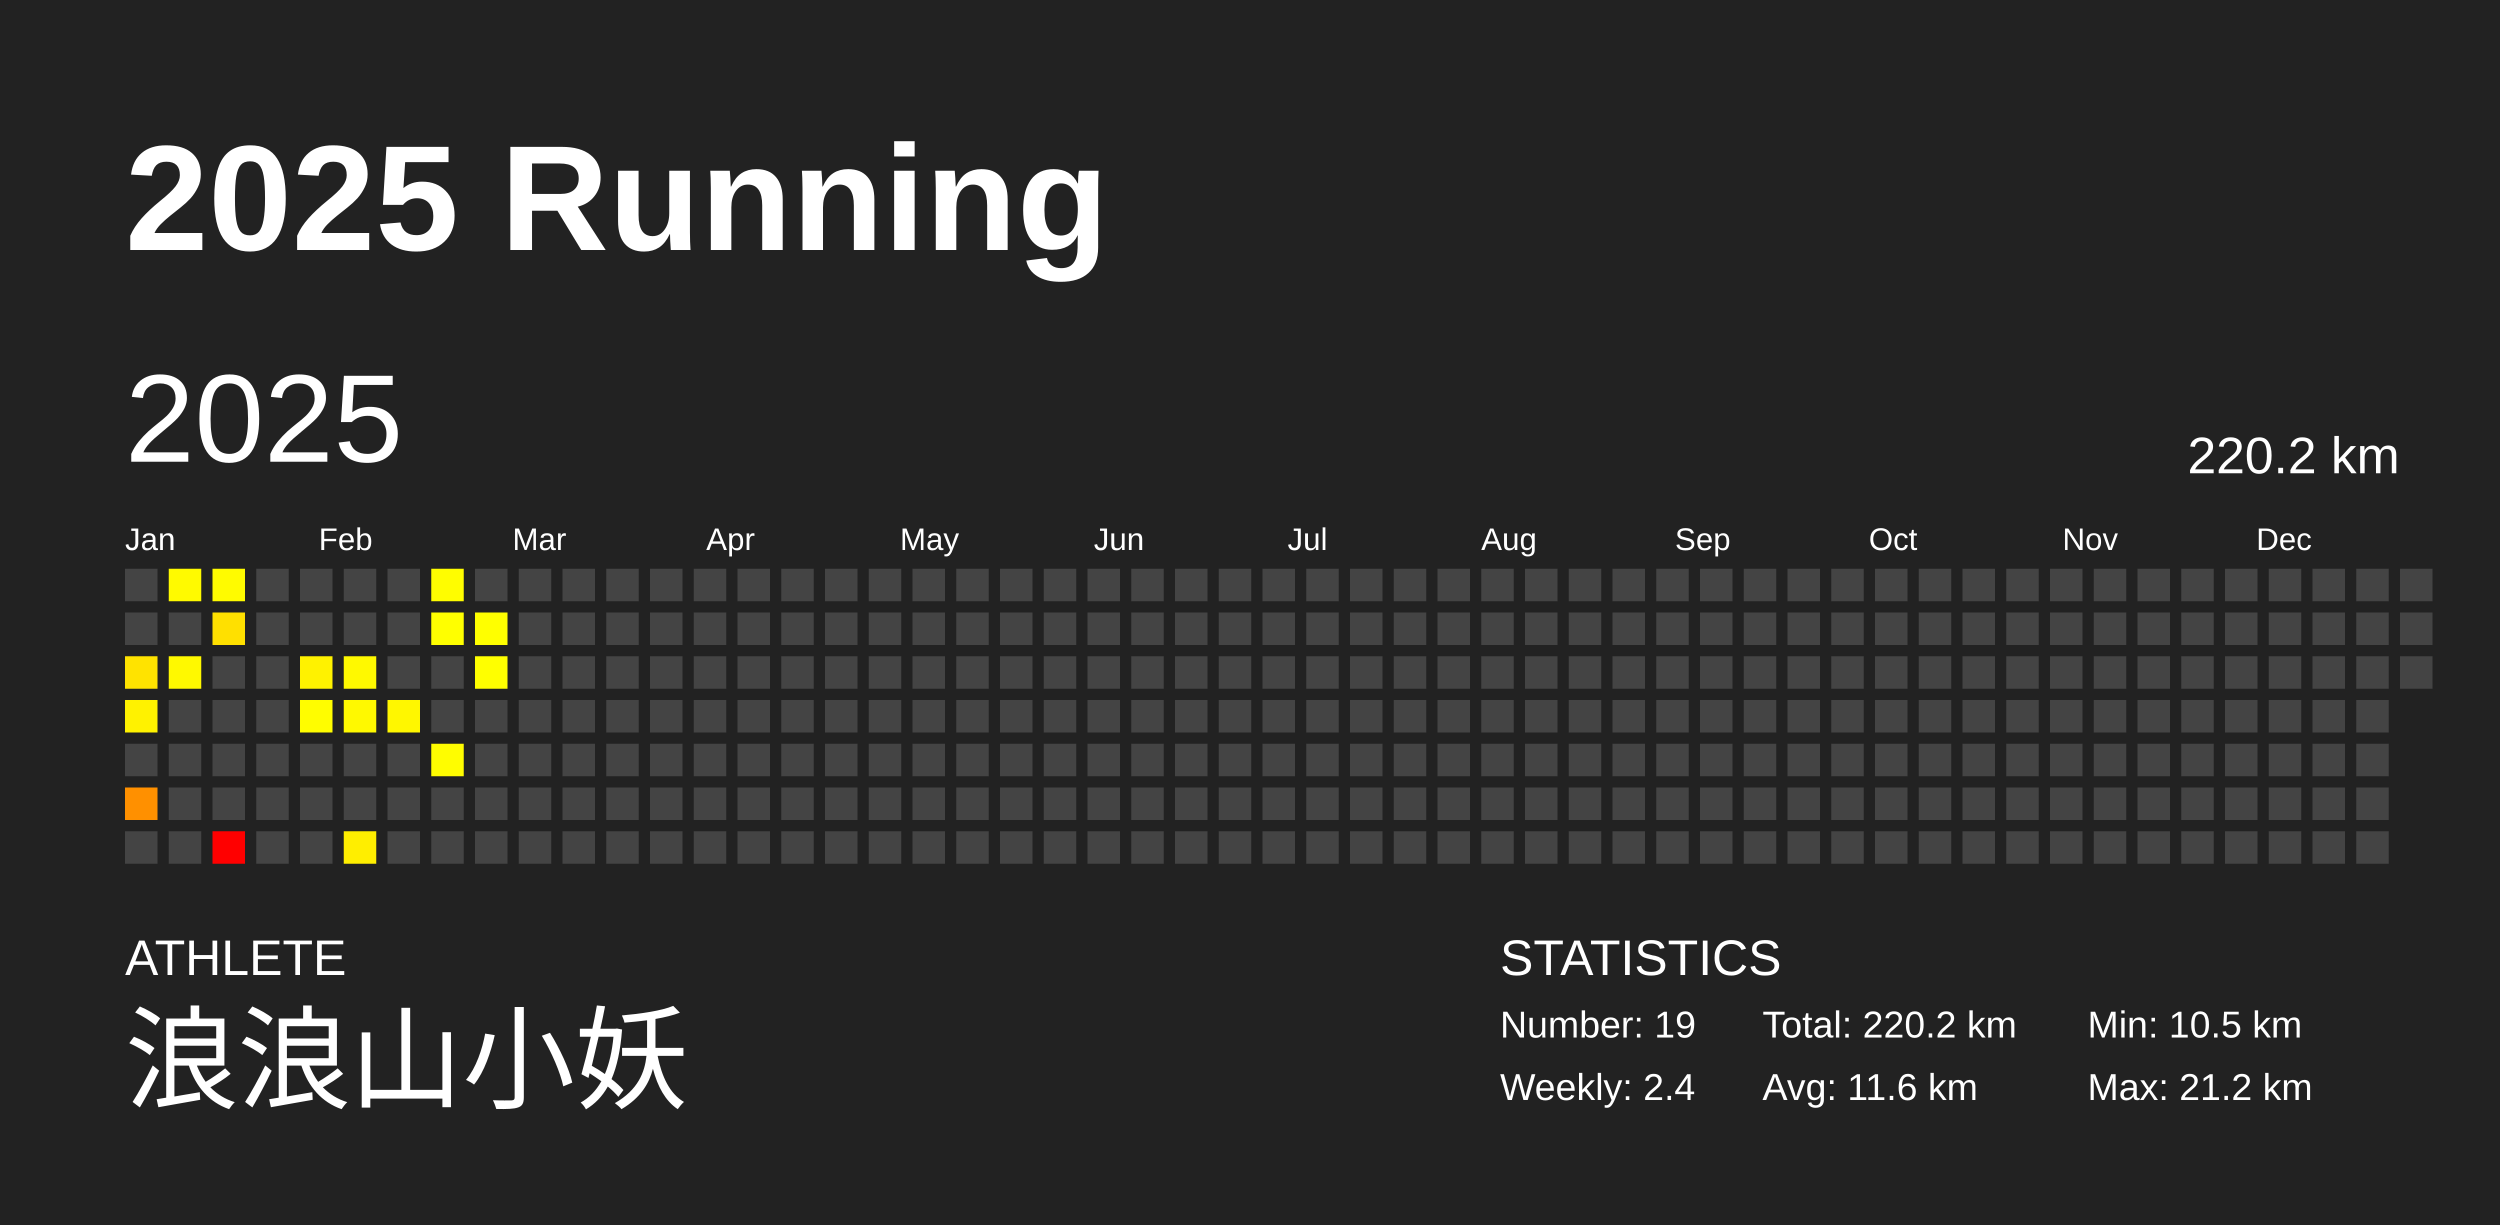
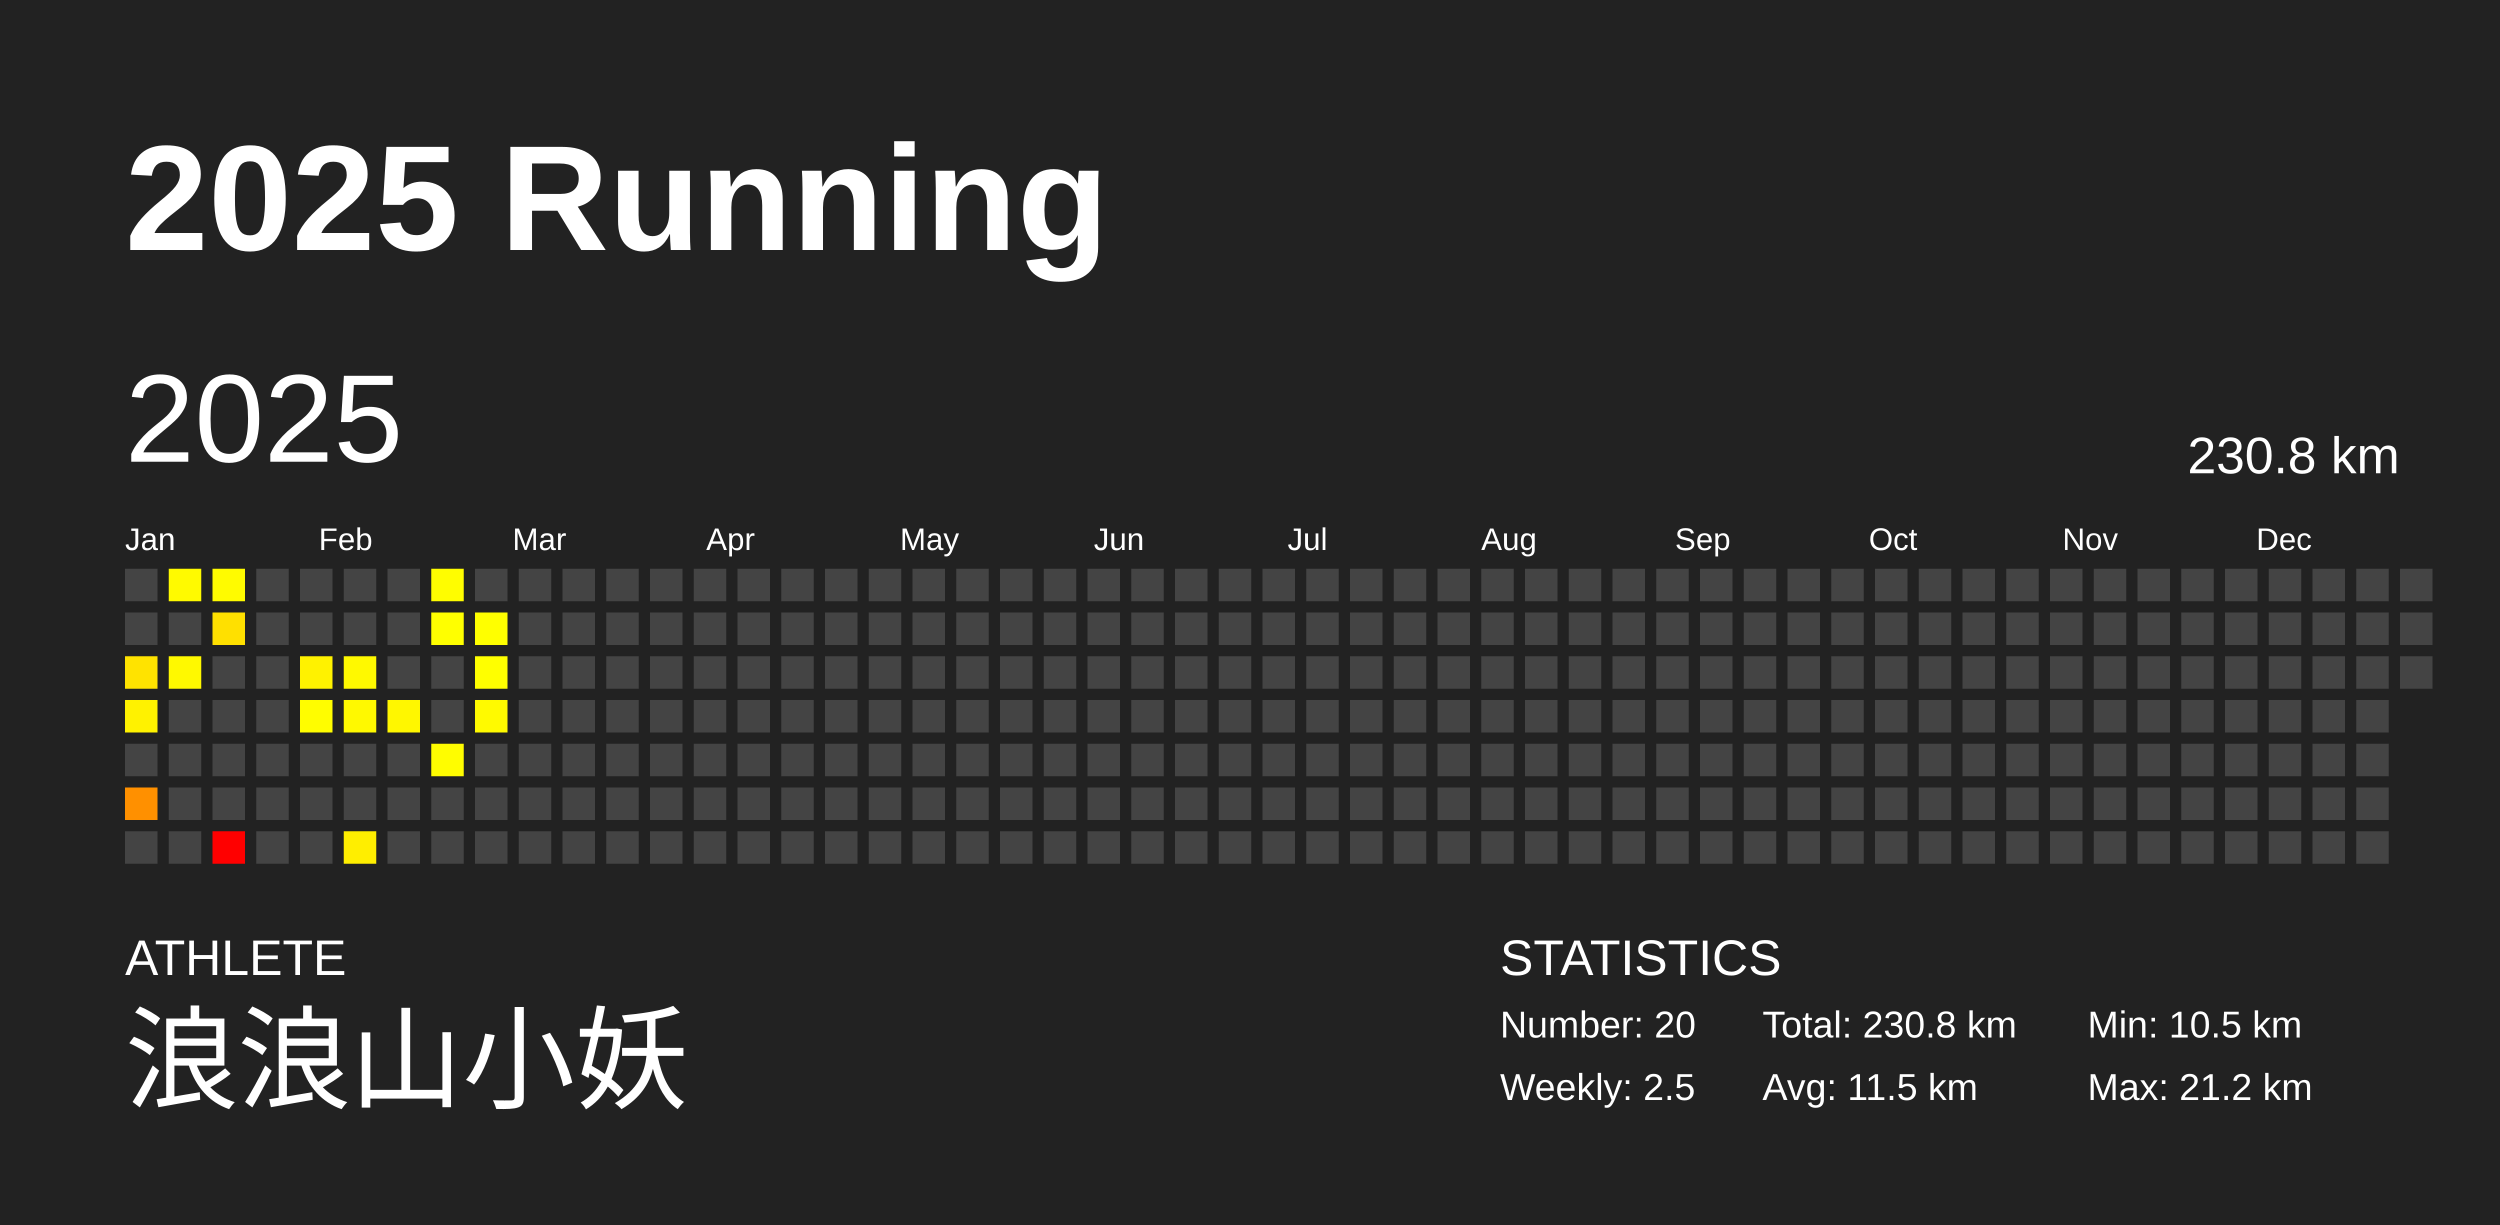
<svg xmlns="http://www.w3.org/2000/svg" baseProfile="full" height="98mm" version="1.1" viewBox="0,0,200,98" width="200mm">
  <defs />
  <rect fill="#222222" height="98" width="200" x="0" y="0" />
  <text fill="#FFFFFF" style="font-size:12px; font-family:Arial; font-weight:bold;" x="10" y="20">2025 Running</text>
  <text fill="#FFFFFF" style="font-size:4px; font-family:Arial" x="10" y="78">ATHLETE</text>
  <text fill="#FFFFFF" style="font-size:9px; font-family:Arial" x="10" y="88">浪浪山小妖</text>
  <text fill="#FFFFFF" style="font-size:4px; font-family:Arial" x="120" y="78">STATISTICS</text>
-   <text fill="#FFFFFF" style="font-size:3px; font-family:Arial" x="120" y="83">Number: 19</text>
-   <text fill="#FFFFFF" style="font-size:3px; font-family:Arial" x="120" y="88">Weekly: 2.4</text>
-   <text fill="#FFFFFF" style="font-size:3px; font-family:Arial" x="141" y="83">Total: 220.2 km</text>
-   <text fill="#FFFFFF" style="font-size:3px; font-family:Arial" x="141" y="88">Avg: 11.6 km</text>
+   <text fill="#FFFFFF" style="font-size:3px; font-family:Arial" x="120" y="83">Number: 20</text>
+   <text fill="#FFFFFF" style="font-size:3px; font-family:Arial" x="120" y="88">Weekly: 2.5</text>
+   <text fill="#FFFFFF" style="font-size:3px; font-family:Arial" x="141" y="83">Total: 230.8 km</text>
+   <text fill="#FFFFFF" style="font-size:3px; font-family:Arial" x="141" y="88">Avg: 11.5 km</text>
  <text fill="#FFFFFF" style="font-size:3px; font-family:Arial" x="167" y="83">Min: 10.5 km</text>
  <text fill="#FFFFFF" style="font-size:3px; font-family:Arial" x="167" y="88">Max: 21.2 km</text>
  <text dominant-baseline="hanging" fill="#FFFFFF" style="font-size:10.0px; font-family:Arial;" x="10" y="30">2025</text>
-   <text dominant-baseline="hanging" fill="#FFFFFF" style="font-size:4.125px; font-family:Arial;" x="175" y="35">220.2 km</text>
+   <text dominant-baseline="hanging" fill="#FFFFFF" style="font-size:4.125px; font-family:Arial;" x="175" y="35">230.8 km</text>
  <text fill="#FFFFFF" style="font-size:2.5px; font-family:Arial" x="10.0" y="44">Jan</text>
  <text fill="#FFFFFF" style="font-size:2.5px; font-family:Arial" x="25.5" y="44">Feb</text>
  <text fill="#FFFFFF" style="font-size:2.5px; font-family:Arial" x="41.0" y="44">Mar</text>
  <text fill="#FFFFFF" style="font-size:2.5px; font-family:Arial" x="56.5" y="44">Apr</text>
  <text fill="#FFFFFF" style="font-size:2.5px; font-family:Arial" x="72.0" y="44">May</text>
  <text fill="#FFFFFF" style="font-size:2.5px; font-family:Arial" x="87.5" y="44">Jun</text>
  <text fill="#FFFFFF" style="font-size:2.5px; font-family:Arial" x="103.0" y="44">Jul</text>
  <text fill="#FFFFFF" style="font-size:2.5px; font-family:Arial" x="118.5" y="44">Aug</text>
  <text fill="#FFFFFF" style="font-size:2.5px; font-family:Arial" x="134.0" y="44">Sep</text>
  <text fill="#FFFFFF" style="font-size:2.5px; font-family:Arial" x="149.5" y="44">Oct</text>
  <text fill="#FFFFFF" style="font-size:2.5px; font-family:Arial" x="165.0" y="44">Nov</text>
  <text fill="#FFFFFF" style="font-size:2.5px; font-family:Arial" x="180.5" y="44">Dec</text>
  <rect fill="#444444" height="2.6" width="2.6" x="10.0" y="45.5" />
  <rect fill="#444444" height="2.6" width="2.6" x="10.0" y="49.0" />
  <rect fill="#ffe300" height="2.6" width="2.6" x="10.0" y="52.5" />
  <rect fill="#fff200" height="2.6" width="2.6" x="10.0" y="56.0" />
  <rect fill="#444444" height="2.6" width="2.6" x="10.0" y="59.5" />
  <rect fill="#ff9000" height="2.6" width="2.6" x="10.0" y="63.0" />
  <rect fill="#444444" height="2.6" width="2.6" x="10.0" y="66.5" />
  <rect fill="#fffa00" height="2.6" width="2.6" x="13.5" y="45.5" />
  <rect fill="#444444" height="2.6" width="2.6" x="13.5" y="49.0" />
  <rect fill="#fff900" height="2.6" width="2.6" x="13.5" y="52.5" />
  <rect fill="#444444" height="2.6" width="2.6" x="13.5" y="56.0" />
  <rect fill="#444444" height="2.6" width="2.6" x="13.5" y="59.5" />
  <rect fill="#444444" height="2.6" width="2.6" x="13.5" y="63.0" />
  <rect fill="#444444" height="2.6" width="2.6" x="13.5" y="66.5" />
  <rect fill="#fffb00" height="2.6" width="2.6" x="17.0" y="45.5" />
  <rect fill="#ffe000" height="2.6" width="2.6" x="17.0" y="49.0" />
  <rect fill="#444444" height="2.6" width="2.6" x="17.0" y="52.5" />
  <rect fill="#444444" height="2.6" width="2.6" x="17.0" y="56.0" />
  <rect fill="#444444" height="2.6" width="2.6" x="17.0" y="59.5" />
  <rect fill="#444444" height="2.6" width="2.6" x="17.0" y="63.0" />
  <rect fill="red" height="2.6" width="2.6" x="17.0" y="66.5" />
  <rect fill="#444444" height="2.6" width="2.6" x="20.5" y="45.5" />
  <rect fill="#444444" height="2.6" width="2.6" x="20.5" y="49.0" />
  <rect fill="#444444" height="2.6" width="2.6" x="20.5" y="52.5" />
  <rect fill="#444444" height="2.6" width="2.6" x="20.5" y="56.0" />
  <rect fill="#444444" height="2.6" width="2.6" x="20.5" y="59.5" />
  <rect fill="#444444" height="2.6" width="2.6" x="20.5" y="63.0" />
  <rect fill="#444444" height="2.6" width="2.6" x="20.5" y="66.5" />
  <rect fill="#444444" height="2.6" width="2.6" x="24.0" y="45.5" />
  <rect fill="#444444" height="2.6" width="2.6" x="24.0" y="49.0" />
  <rect fill="#fff200" height="2.6" width="2.6" x="24.0" y="52.5" />
  <rect fill="#fffd00" height="2.6" width="2.6" x="24.0" y="56.0" />
  <rect fill="#444444" height="2.6" width="2.6" x="24.0" y="59.5" />
  <rect fill="#444444" height="2.6" width="2.6" x="24.0" y="63.0" />
  <rect fill="#444444" height="2.6" width="2.6" x="24.0" y="66.5" />
  <rect fill="#444444" height="2.6" width="2.6" x="27.5" y="45.5" />
  <rect fill="#444444" height="2.6" width="2.6" x="27.5" y="49.0" />
  <rect fill="#fff900" height="2.6" width="2.6" x="27.5" y="52.5" />
  <rect fill="#fff900" height="2.6" width="2.6" x="27.5" y="56.0" />
  <rect fill="#444444" height="2.6" width="2.6" x="27.5" y="59.5" />
  <rect fill="#444444" height="2.6" width="2.6" x="27.5" y="63.0" />
  <rect fill="#ffee00" height="2.6" width="2.6" x="27.5" y="66.5" />
  <rect fill="#444444" height="2.6" width="2.6" x="31.0" y="45.5" />
  <rect fill="#444444" height="2.6" width="2.6" x="31.0" y="49.0" />
  <rect fill="#444444" height="2.6" width="2.6" x="31.0" y="52.5" />
  <rect fill="#fff700" height="2.6" width="2.6" x="31.0" y="56.0" />
  <rect fill="#444444" height="2.6" width="2.6" x="31.0" y="59.5" />
  <rect fill="#444444" height="2.6" width="2.6" x="31.0" y="63.0" />
  <rect fill="#444444" height="2.6" width="2.6" x="31.0" y="66.5" />
  <rect fill="#fffd00" height="2.6" width="2.6" x="34.5" y="45.5" />
  <rect fill="#ffff00" height="2.6" width="2.6" x="34.5" y="49.0" />
  <rect fill="#444444" height="2.6" width="2.6" x="34.5" y="52.5" />
  <rect fill="#444444" height="2.6" width="2.6" x="34.5" y="56.0" />
  <rect fill="#fffd00" height="2.6" width="2.6" x="34.5" y="59.5" />
  <rect fill="#444444" height="2.6" width="2.6" x="34.5" y="63.0" />
  <rect fill="#444444" height="2.6" width="2.6" x="34.5" y="66.5" />
  <rect fill="#444444" height="2.6" width="2.6" x="38.0" y="45.5" />
  <rect fill="#ffff00" height="2.6" width="2.6" x="38.0" y="49.0" />
  <rect fill="#ffff00" height="2.6" width="2.6" x="38.0" y="52.5" />
-   <rect fill="#444444" height="2.6" width="2.6" x="38.0" y="56.0" />
+   <rect fill="#fffa00" height="2.6" width="2.6" x="38.0" y="56.0" />
  <rect fill="#444444" height="2.6" width="2.6" x="38.0" y="59.5" />
  <rect fill="#444444" height="2.6" width="2.6" x="38.0" y="63.0" />
  <rect fill="#444444" height="2.6" width="2.6" x="38.0" y="66.5" />
  <rect fill="#444444" height="2.6" width="2.6" x="41.5" y="45.5" />
  <rect fill="#444444" height="2.6" width="2.6" x="41.5" y="49.0" />
  <rect fill="#444444" height="2.6" width="2.6" x="41.5" y="52.5" />
  <rect fill="#444444" height="2.6" width="2.6" x="41.5" y="56.0" />
  <rect fill="#444444" height="2.6" width="2.6" x="41.5" y="59.5" />
  <rect fill="#444444" height="2.6" width="2.6" x="41.5" y="63.0" />
  <rect fill="#444444" height="2.6" width="2.6" x="41.5" y="66.5" />
  <rect fill="#444444" height="2.6" width="2.6" x="45.0" y="45.5" />
  <rect fill="#444444" height="2.6" width="2.6" x="45.0" y="49.0" />
  <rect fill="#444444" height="2.6" width="2.6" x="45.0" y="52.5" />
  <rect fill="#444444" height="2.6" width="2.6" x="45.0" y="56.0" />
  <rect fill="#444444" height="2.6" width="2.6" x="45.0" y="59.5" />
  <rect fill="#444444" height="2.6" width="2.6" x="45.0" y="63.0" />
  <rect fill="#444444" height="2.6" width="2.6" x="45.0" y="66.5" />
  <rect fill="#444444" height="2.6" width="2.6" x="48.5" y="45.5" />
  <rect fill="#444444" height="2.6" width="2.6" x="48.5" y="49.0" />
  <rect fill="#444444" height="2.6" width="2.6" x="48.5" y="52.5" />
  <rect fill="#444444" height="2.6" width="2.6" x="48.5" y="56.0" />
  <rect fill="#444444" height="2.6" width="2.6" x="48.5" y="59.5" />
  <rect fill="#444444" height="2.6" width="2.6" x="48.5" y="63.0" />
  <rect fill="#444444" height="2.6" width="2.6" x="48.5" y="66.5" />
  <rect fill="#444444" height="2.6" width="2.6" x="52.0" y="45.5" />
  <rect fill="#444444" height="2.6" width="2.6" x="52.0" y="49.0" />
  <rect fill="#444444" height="2.6" width="2.6" x="52.0" y="52.5" />
  <rect fill="#444444" height="2.6" width="2.6" x="52.0" y="56.0" />
  <rect fill="#444444" height="2.6" width="2.6" x="52.0" y="59.5" />
  <rect fill="#444444" height="2.6" width="2.6" x="52.0" y="63.0" />
  <rect fill="#444444" height="2.6" width="2.6" x="52.0" y="66.5" />
  <rect fill="#444444" height="2.6" width="2.6" x="55.5" y="45.5" />
  <rect fill="#444444" height="2.6" width="2.6" x="55.5" y="49.0" />
  <rect fill="#444444" height="2.6" width="2.6" x="55.5" y="52.5" />
  <rect fill="#444444" height="2.6" width="2.6" x="55.5" y="56.0" />
  <rect fill="#444444" height="2.6" width="2.6" x="55.5" y="59.5" />
  <rect fill="#444444" height="2.6" width="2.6" x="55.5" y="63.0" />
  <rect fill="#444444" height="2.6" width="2.6" x="55.5" y="66.5" />
  <rect fill="#444444" height="2.6" width="2.6" x="59.0" y="45.5" />
  <rect fill="#444444" height="2.6" width="2.6" x="59.0" y="49.0" />
  <rect fill="#444444" height="2.6" width="2.6" x="59.0" y="52.5" />
  <rect fill="#444444" height="2.6" width="2.6" x="59.0" y="56.0" />
  <rect fill="#444444" height="2.6" width="2.6" x="59.0" y="59.5" />
  <rect fill="#444444" height="2.6" width="2.6" x="59.0" y="63.0" />
  <rect fill="#444444" height="2.6" width="2.6" x="59.0" y="66.5" />
  <rect fill="#444444" height="2.6" width="2.6" x="62.5" y="45.5" />
  <rect fill="#444444" height="2.6" width="2.6" x="62.5" y="49.0" />
  <rect fill="#444444" height="2.6" width="2.6" x="62.5" y="52.5" />
  <rect fill="#444444" height="2.6" width="2.6" x="62.5" y="56.0" />
  <rect fill="#444444" height="2.6" width="2.6" x="62.5" y="59.5" />
  <rect fill="#444444" height="2.6" width="2.6" x="62.5" y="63.0" />
  <rect fill="#444444" height="2.6" width="2.6" x="62.5" y="66.5" />
  <rect fill="#444444" height="2.6" width="2.6" x="66.0" y="45.5" />
  <rect fill="#444444" height="2.6" width="2.6" x="66.0" y="49.0" />
  <rect fill="#444444" height="2.6" width="2.6" x="66.0" y="52.5" />
  <rect fill="#444444" height="2.6" width="2.6" x="66.0" y="56.0" />
  <rect fill="#444444" height="2.6" width="2.6" x="66.0" y="59.5" />
  <rect fill="#444444" height="2.6" width="2.6" x="66.0" y="63.0" />
  <rect fill="#444444" height="2.6" width="2.6" x="66.0" y="66.5" />
  <rect fill="#444444" height="2.6" width="2.6" x="69.5" y="45.5" />
  <rect fill="#444444" height="2.6" width="2.6" x="69.5" y="49.0" />
  <rect fill="#444444" height="2.6" width="2.6" x="69.5" y="52.5" />
  <rect fill="#444444" height="2.6" width="2.6" x="69.5" y="56.0" />
  <rect fill="#444444" height="2.6" width="2.6" x="69.5" y="59.5" />
  <rect fill="#444444" height="2.6" width="2.6" x="69.5" y="63.0" />
  <rect fill="#444444" height="2.6" width="2.6" x="69.5" y="66.5" />
  <rect fill="#444444" height="2.6" width="2.6" x="73.0" y="45.5" />
  <rect fill="#444444" height="2.6" width="2.6" x="73.0" y="49.0" />
  <rect fill="#444444" height="2.6" width="2.6" x="73.0" y="52.5" />
  <rect fill="#444444" height="2.6" width="2.6" x="73.0" y="56.0" />
  <rect fill="#444444" height="2.6" width="2.6" x="73.0" y="59.5" />
  <rect fill="#444444" height="2.6" width="2.6" x="73.0" y="63.0" />
  <rect fill="#444444" height="2.6" width="2.6" x="73.0" y="66.5" />
  <rect fill="#444444" height="2.6" width="2.6" x="76.5" y="45.5" />
  <rect fill="#444444" height="2.6" width="2.6" x="76.5" y="49.0" />
  <rect fill="#444444" height="2.6" width="2.6" x="76.5" y="52.5" />
  <rect fill="#444444" height="2.6" width="2.6" x="76.5" y="56.0" />
  <rect fill="#444444" height="2.6" width="2.6" x="76.5" y="59.5" />
  <rect fill="#444444" height="2.6" width="2.6" x="76.5" y="63.0" />
  <rect fill="#444444" height="2.6" width="2.6" x="76.5" y="66.5" />
  <rect fill="#444444" height="2.6" width="2.6" x="80.0" y="45.5" />
  <rect fill="#444444" height="2.6" width="2.6" x="80.0" y="49.0" />
  <rect fill="#444444" height="2.6" width="2.6" x="80.0" y="52.5" />
  <rect fill="#444444" height="2.6" width="2.6" x="80.0" y="56.0" />
  <rect fill="#444444" height="2.6" width="2.6" x="80.0" y="59.5" />
  <rect fill="#444444" height="2.6" width="2.6" x="80.0" y="63.0" />
  <rect fill="#444444" height="2.6" width="2.6" x="80.0" y="66.5" />
  <rect fill="#444444" height="2.6" width="2.6" x="83.5" y="45.5" />
  <rect fill="#444444" height="2.6" width="2.6" x="83.5" y="49.0" />
  <rect fill="#444444" height="2.6" width="2.6" x="83.5" y="52.5" />
  <rect fill="#444444" height="2.6" width="2.6" x="83.5" y="56.0" />
  <rect fill="#444444" height="2.6" width="2.6" x="83.5" y="59.5" />
  <rect fill="#444444" height="2.6" width="2.6" x="83.5" y="63.0" />
  <rect fill="#444444" height="2.6" width="2.6" x="83.5" y="66.5" />
  <rect fill="#444444" height="2.6" width="2.6" x="87.0" y="45.5" />
  <rect fill="#444444" height="2.6" width="2.6" x="87.0" y="49.0" />
  <rect fill="#444444" height="2.6" width="2.6" x="87.0" y="52.5" />
  <rect fill="#444444" height="2.6" width="2.6" x="87.0" y="56.0" />
  <rect fill="#444444" height="2.6" width="2.6" x="87.0" y="59.5" />
  <rect fill="#444444" height="2.6" width="2.6" x="87.0" y="63.0" />
  <rect fill="#444444" height="2.6" width="2.6" x="87.0" y="66.5" />
  <rect fill="#444444" height="2.6" width="2.6" x="90.5" y="45.5" />
  <rect fill="#444444" height="2.6" width="2.6" x="90.5" y="49.0" />
  <rect fill="#444444" height="2.6" width="2.6" x="90.5" y="52.5" />
  <rect fill="#444444" height="2.6" width="2.6" x="90.5" y="56.0" />
  <rect fill="#444444" height="2.6" width="2.6" x="90.5" y="59.5" />
  <rect fill="#444444" height="2.6" width="2.6" x="90.5" y="63.0" />
  <rect fill="#444444" height="2.6" width="2.6" x="90.5" y="66.5" />
  <rect fill="#444444" height="2.6" width="2.6" x="94.0" y="45.5" />
  <rect fill="#444444" height="2.6" width="2.6" x="94.0" y="49.0" />
  <rect fill="#444444" height="2.6" width="2.6" x="94.0" y="52.5" />
  <rect fill="#444444" height="2.6" width="2.6" x="94.0" y="56.0" />
  <rect fill="#444444" height="2.6" width="2.6" x="94.0" y="59.5" />
  <rect fill="#444444" height="2.6" width="2.6" x="94.0" y="63.0" />
  <rect fill="#444444" height="2.6" width="2.6" x="94.0" y="66.5" />
  <rect fill="#444444" height="2.6" width="2.6" x="97.5" y="45.5" />
  <rect fill="#444444" height="2.6" width="2.6" x="97.5" y="49.0" />
  <rect fill="#444444" height="2.6" width="2.6" x="97.5" y="52.5" />
  <rect fill="#444444" height="2.6" width="2.6" x="97.5" y="56.0" />
  <rect fill="#444444" height="2.6" width="2.6" x="97.5" y="59.5" />
  <rect fill="#444444" height="2.6" width="2.6" x="97.5" y="63.0" />
  <rect fill="#444444" height="2.6" width="2.6" x="97.5" y="66.5" />
  <rect fill="#444444" height="2.6" width="2.6" x="101.0" y="45.5" />
  <rect fill="#444444" height="2.6" width="2.6" x="101.0" y="49.0" />
  <rect fill="#444444" height="2.6" width="2.6" x="101.0" y="52.5" />
  <rect fill="#444444" height="2.6" width="2.6" x="101.0" y="56.0" />
  <rect fill="#444444" height="2.6" width="2.6" x="101.0" y="59.5" />
  <rect fill="#444444" height="2.6" width="2.6" x="101.0" y="63.0" />
  <rect fill="#444444" height="2.6" width="2.6" x="101.0" y="66.5" />
  <rect fill="#444444" height="2.6" width="2.6" x="104.5" y="45.5" />
  <rect fill="#444444" height="2.6" width="2.6" x="104.5" y="49.0" />
  <rect fill="#444444" height="2.6" width="2.6" x="104.5" y="52.5" />
  <rect fill="#444444" height="2.6" width="2.6" x="104.5" y="56.0" />
  <rect fill="#444444" height="2.6" width="2.6" x="104.5" y="59.5" />
  <rect fill="#444444" height="2.6" width="2.6" x="104.5" y="63.0" />
  <rect fill="#444444" height="2.6" width="2.6" x="104.5" y="66.5" />
  <rect fill="#444444" height="2.6" width="2.6" x="108.0" y="45.5" />
  <rect fill="#444444" height="2.6" width="2.6" x="108.0" y="49.0" />
  <rect fill="#444444" height="2.6" width="2.6" x="108.0" y="52.5" />
  <rect fill="#444444" height="2.6" width="2.6" x="108.0" y="56.0" />
  <rect fill="#444444" height="2.6" width="2.6" x="108.0" y="59.5" />
  <rect fill="#444444" height="2.6" width="2.6" x="108.0" y="63.0" />
  <rect fill="#444444" height="2.6" width="2.6" x="108.0" y="66.5" />
  <rect fill="#444444" height="2.6" width="2.6" x="111.5" y="45.5" />
  <rect fill="#444444" height="2.6" width="2.6" x="111.5" y="49.0" />
  <rect fill="#444444" height="2.6" width="2.6" x="111.5" y="52.5" />
  <rect fill="#444444" height="2.6" width="2.6" x="111.5" y="56.0" />
  <rect fill="#444444" height="2.6" width="2.6" x="111.5" y="59.5" />
  <rect fill="#444444" height="2.6" width="2.6" x="111.5" y="63.0" />
  <rect fill="#444444" height="2.6" width="2.6" x="111.5" y="66.5" />
  <rect fill="#444444" height="2.6" width="2.6" x="115.0" y="45.5" />
  <rect fill="#444444" height="2.6" width="2.6" x="115.0" y="49.0" />
  <rect fill="#444444" height="2.6" width="2.6" x="115.0" y="52.5" />
  <rect fill="#444444" height="2.6" width="2.6" x="115.0" y="56.0" />
  <rect fill="#444444" height="2.6" width="2.6" x="115.0" y="59.5" />
  <rect fill="#444444" height="2.6" width="2.6" x="115.0" y="63.0" />
  <rect fill="#444444" height="2.6" width="2.6" x="115.0" y="66.5" />
  <rect fill="#444444" height="2.6" width="2.6" x="118.5" y="45.5" />
  <rect fill="#444444" height="2.6" width="2.6" x="118.5" y="49.0" />
  <rect fill="#444444" height="2.6" width="2.6" x="118.5" y="52.5" />
  <rect fill="#444444" height="2.6" width="2.6" x="118.5" y="56.0" />
  <rect fill="#444444" height="2.6" width="2.6" x="118.5" y="59.5" />
  <rect fill="#444444" height="2.6" width="2.6" x="118.5" y="63.0" />
  <rect fill="#444444" height="2.6" width="2.6" x="118.5" y="66.5" />
  <rect fill="#444444" height="2.6" width="2.6" x="122.0" y="45.5" />
  <rect fill="#444444" height="2.6" width="2.6" x="122.0" y="49.0" />
  <rect fill="#444444" height="2.6" width="2.6" x="122.0" y="52.5" />
  <rect fill="#444444" height="2.6" width="2.6" x="122.0" y="56.0" />
  <rect fill="#444444" height="2.6" width="2.6" x="122.0" y="59.5" />
  <rect fill="#444444" height="2.6" width="2.6" x="122.0" y="63.0" />
  <rect fill="#444444" height="2.6" width="2.6" x="122.0" y="66.5" />
  <rect fill="#444444" height="2.6" width="2.6" x="125.5" y="45.5" />
  <rect fill="#444444" height="2.6" width="2.6" x="125.5" y="49.0" />
  <rect fill="#444444" height="2.6" width="2.6" x="125.5" y="52.5" />
  <rect fill="#444444" height="2.6" width="2.6" x="125.5" y="56.0" />
  <rect fill="#444444" height="2.6" width="2.6" x="125.5" y="59.5" />
  <rect fill="#444444" height="2.6" width="2.6" x="125.5" y="63.0" />
  <rect fill="#444444" height="2.6" width="2.6" x="125.5" y="66.5" />
  <rect fill="#444444" height="2.6" width="2.6" x="129.0" y="45.5" />
  <rect fill="#444444" height="2.6" width="2.6" x="129.0" y="49.0" />
  <rect fill="#444444" height="2.6" width="2.6" x="129.0" y="52.5" />
  <rect fill="#444444" height="2.6" width="2.6" x="129.0" y="56.0" />
  <rect fill="#444444" height="2.6" width="2.6" x="129.0" y="59.5" />
  <rect fill="#444444" height="2.6" width="2.6" x="129.0" y="63.0" />
  <rect fill="#444444" height="2.6" width="2.6" x="129.0" y="66.5" />
  <rect fill="#444444" height="2.6" width="2.6" x="132.5" y="45.5" />
  <rect fill="#444444" height="2.6" width="2.6" x="132.5" y="49.0" />
  <rect fill="#444444" height="2.6" width="2.6" x="132.5" y="52.5" />
  <rect fill="#444444" height="2.6" width="2.6" x="132.5" y="56.0" />
  <rect fill="#444444" height="2.6" width="2.6" x="132.5" y="59.5" />
  <rect fill="#444444" height="2.6" width="2.6" x="132.5" y="63.0" />
  <rect fill="#444444" height="2.6" width="2.6" x="132.5" y="66.5" />
  <rect fill="#444444" height="2.6" width="2.6" x="136.0" y="45.5" />
  <rect fill="#444444" height="2.6" width="2.6" x="136.0" y="49.0" />
  <rect fill="#444444" height="2.6" width="2.6" x="136.0" y="52.5" />
  <rect fill="#444444" height="2.6" width="2.6" x="136.0" y="56.0" />
  <rect fill="#444444" height="2.6" width="2.6" x="136.0" y="59.5" />
  <rect fill="#444444" height="2.6" width="2.6" x="136.0" y="63.0" />
  <rect fill="#444444" height="2.6" width="2.6" x="136.0" y="66.5" />
  <rect fill="#444444" height="2.6" width="2.6" x="139.5" y="45.5" />
  <rect fill="#444444" height="2.6" width="2.6" x="139.5" y="49.0" />
  <rect fill="#444444" height="2.6" width="2.6" x="139.5" y="52.5" />
  <rect fill="#444444" height="2.6" width="2.6" x="139.5" y="56.0" />
  <rect fill="#444444" height="2.6" width="2.6" x="139.5" y="59.5" />
  <rect fill="#444444" height="2.6" width="2.6" x="139.5" y="63.0" />
  <rect fill="#444444" height="2.6" width="2.6" x="139.5" y="66.5" />
  <rect fill="#444444" height="2.6" width="2.6" x="143.0" y="45.5" />
  <rect fill="#444444" height="2.6" width="2.6" x="143.0" y="49.0" />
  <rect fill="#444444" height="2.6" width="2.6" x="143.0" y="52.5" />
  <rect fill="#444444" height="2.6" width="2.6" x="143.0" y="56.0" />
  <rect fill="#444444" height="2.6" width="2.6" x="143.0" y="59.5" />
  <rect fill="#444444" height="2.6" width="2.6" x="143.0" y="63.0" />
  <rect fill="#444444" height="2.6" width="2.6" x="143.0" y="66.5" />
  <rect fill="#444444" height="2.6" width="2.6" x="146.5" y="45.5" />
  <rect fill="#444444" height="2.6" width="2.6" x="146.5" y="49.0" />
  <rect fill="#444444" height="2.6" width="2.6" x="146.5" y="52.5" />
  <rect fill="#444444" height="2.6" width="2.6" x="146.5" y="56.0" />
  <rect fill="#444444" height="2.6" width="2.6" x="146.5" y="59.5" />
  <rect fill="#444444" height="2.6" width="2.6" x="146.5" y="63.0" />
  <rect fill="#444444" height="2.6" width="2.6" x="146.5" y="66.5" />
  <rect fill="#444444" height="2.6" width="2.6" x="150.0" y="45.5" />
  <rect fill="#444444" height="2.6" width="2.6" x="150.0" y="49.0" />
  <rect fill="#444444" height="2.6" width="2.6" x="150.0" y="52.5" />
  <rect fill="#444444" height="2.6" width="2.6" x="150.0" y="56.0" />
  <rect fill="#444444" height="2.6" width="2.6" x="150.0" y="59.5" />
  <rect fill="#444444" height="2.6" width="2.6" x="150.0" y="63.0" />
  <rect fill="#444444" height="2.6" width="2.6" x="150.0" y="66.5" />
  <rect fill="#444444" height="2.6" width="2.6" x="153.5" y="45.5" />
  <rect fill="#444444" height="2.6" width="2.6" x="153.5" y="49.0" />
  <rect fill="#444444" height="2.6" width="2.6" x="153.5" y="52.5" />
  <rect fill="#444444" height="2.6" width="2.6" x="153.5" y="56.0" />
  <rect fill="#444444" height="2.6" width="2.6" x="153.5" y="59.5" />
  <rect fill="#444444" height="2.6" width="2.6" x="153.5" y="63.0" />
  <rect fill="#444444" height="2.6" width="2.6" x="153.5" y="66.5" />
  <rect fill="#444444" height="2.6" width="2.6" x="157.0" y="45.5" />
  <rect fill="#444444" height="2.6" width="2.6" x="157.0" y="49.0" />
  <rect fill="#444444" height="2.6" width="2.6" x="157.0" y="52.5" />
  <rect fill="#444444" height="2.6" width="2.6" x="157.0" y="56.0" />
  <rect fill="#444444" height="2.6" width="2.6" x="157.0" y="59.5" />
  <rect fill="#444444" height="2.6" width="2.6" x="157.0" y="63.0" />
  <rect fill="#444444" height="2.6" width="2.6" x="157.0" y="66.5" />
  <rect fill="#444444" height="2.6" width="2.6" x="160.5" y="45.5" />
  <rect fill="#444444" height="2.6" width="2.6" x="160.5" y="49.0" />
  <rect fill="#444444" height="2.6" width="2.6" x="160.5" y="52.5" />
  <rect fill="#444444" height="2.6" width="2.6" x="160.5" y="56.0" />
  <rect fill="#444444" height="2.6" width="2.6" x="160.5" y="59.5" />
  <rect fill="#444444" height="2.6" width="2.6" x="160.5" y="63.0" />
  <rect fill="#444444" height="2.6" width="2.6" x="160.5" y="66.5" />
  <rect fill="#444444" height="2.6" width="2.6" x="164.0" y="45.5" />
  <rect fill="#444444" height="2.6" width="2.6" x="164.0" y="49.0" />
  <rect fill="#444444" height="2.6" width="2.6" x="164.0" y="52.5" />
  <rect fill="#444444" height="2.6" width="2.6" x="164.0" y="56.0" />
  <rect fill="#444444" height="2.6" width="2.6" x="164.0" y="59.5" />
  <rect fill="#444444" height="2.6" width="2.6" x="164.0" y="63.0" />
  <rect fill="#444444" height="2.6" width="2.6" x="164.0" y="66.5" />
  <rect fill="#444444" height="2.6" width="2.6" x="167.5" y="45.5" />
  <rect fill="#444444" height="2.6" width="2.6" x="167.5" y="49.0" />
  <rect fill="#444444" height="2.6" width="2.6" x="167.5" y="52.5" />
  <rect fill="#444444" height="2.6" width="2.6" x="167.5" y="56.0" />
  <rect fill="#444444" height="2.6" width="2.6" x="167.5" y="59.5" />
  <rect fill="#444444" height="2.6" width="2.6" x="167.5" y="63.0" />
  <rect fill="#444444" height="2.6" width="2.6" x="167.5" y="66.5" />
  <rect fill="#444444" height="2.6" width="2.6" x="171.0" y="45.5" />
  <rect fill="#444444" height="2.6" width="2.6" x="171.0" y="49.0" />
  <rect fill="#444444" height="2.6" width="2.6" x="171.0" y="52.5" />
  <rect fill="#444444" height="2.6" width="2.6" x="171.0" y="56.0" />
  <rect fill="#444444" height="2.6" width="2.6" x="171.0" y="59.5" />
  <rect fill="#444444" height="2.6" width="2.6" x="171.0" y="63.0" />
  <rect fill="#444444" height="2.6" width="2.6" x="171.0" y="66.5" />
  <rect fill="#444444" height="2.6" width="2.6" x="174.5" y="45.5" />
  <rect fill="#444444" height="2.6" width="2.6" x="174.5" y="49.0" />
  <rect fill="#444444" height="2.6" width="2.6" x="174.5" y="52.5" />
  <rect fill="#444444" height="2.6" width="2.6" x="174.5" y="56.0" />
  <rect fill="#444444" height="2.6" width="2.6" x="174.5" y="59.5" />
  <rect fill="#444444" height="2.6" width="2.6" x="174.5" y="63.0" />
  <rect fill="#444444" height="2.6" width="2.6" x="174.5" y="66.5" />
  <rect fill="#444444" height="2.6" width="2.6" x="178.0" y="45.5" />
  <rect fill="#444444" height="2.6" width="2.6" x="178.0" y="49.0" />
  <rect fill="#444444" height="2.6" width="2.6" x="178.0" y="52.5" />
  <rect fill="#444444" height="2.6" width="2.6" x="178.0" y="56.0" />
  <rect fill="#444444" height="2.6" width="2.6" x="178.0" y="59.5" />
  <rect fill="#444444" height="2.6" width="2.6" x="178.0" y="63.0" />
  <rect fill="#444444" height="2.6" width="2.6" x="178.0" y="66.5" />
  <rect fill="#444444" height="2.6" width="2.6" x="181.5" y="45.5" />
  <rect fill="#444444" height="2.6" width="2.6" x="181.5" y="49.0" />
  <rect fill="#444444" height="2.6" width="2.6" x="181.5" y="52.5" />
  <rect fill="#444444" height="2.6" width="2.6" x="181.5" y="56.0" />
  <rect fill="#444444" height="2.6" width="2.6" x="181.5" y="59.5" />
  <rect fill="#444444" height="2.6" width="2.6" x="181.5" y="63.0" />
  <rect fill="#444444" height="2.6" width="2.6" x="181.5" y="66.5" />
  <rect fill="#444444" height="2.6" width="2.6" x="185.0" y="45.5" />
  <rect fill="#444444" height="2.6" width="2.6" x="185.0" y="49.0" />
  <rect fill="#444444" height="2.6" width="2.6" x="185.0" y="52.5" />
  <rect fill="#444444" height="2.6" width="2.6" x="185.0" y="56.0" />
  <rect fill="#444444" height="2.6" width="2.6" x="185.0" y="59.5" />
  <rect fill="#444444" height="2.6" width="2.6" x="185.0" y="63.0" />
  <rect fill="#444444" height="2.6" width="2.6" x="185.0" y="66.5" />
  <rect fill="#444444" height="2.6" width="2.6" x="188.5" y="45.5" />
  <rect fill="#444444" height="2.6" width="2.6" x="188.5" y="49.0" />
  <rect fill="#444444" height="2.6" width="2.6" x="188.5" y="52.5" />
  <rect fill="#444444" height="2.6" width="2.6" x="188.5" y="56.0" />
  <rect fill="#444444" height="2.6" width="2.6" x="188.5" y="59.5" />
  <rect fill="#444444" height="2.6" width="2.6" x="188.5" y="63.0" />
  <rect fill="#444444" height="2.6" width="2.6" x="188.5" y="66.5" />
  <rect fill="#444444" height="2.6" width="2.6" x="192.0" y="45.5" />
  <rect fill="#444444" height="2.6" width="2.6" x="192.0" y="49.0" />
  <rect fill="#444444" height="2.6" width="2.6" x="192.0" y="52.5" />
</svg>
